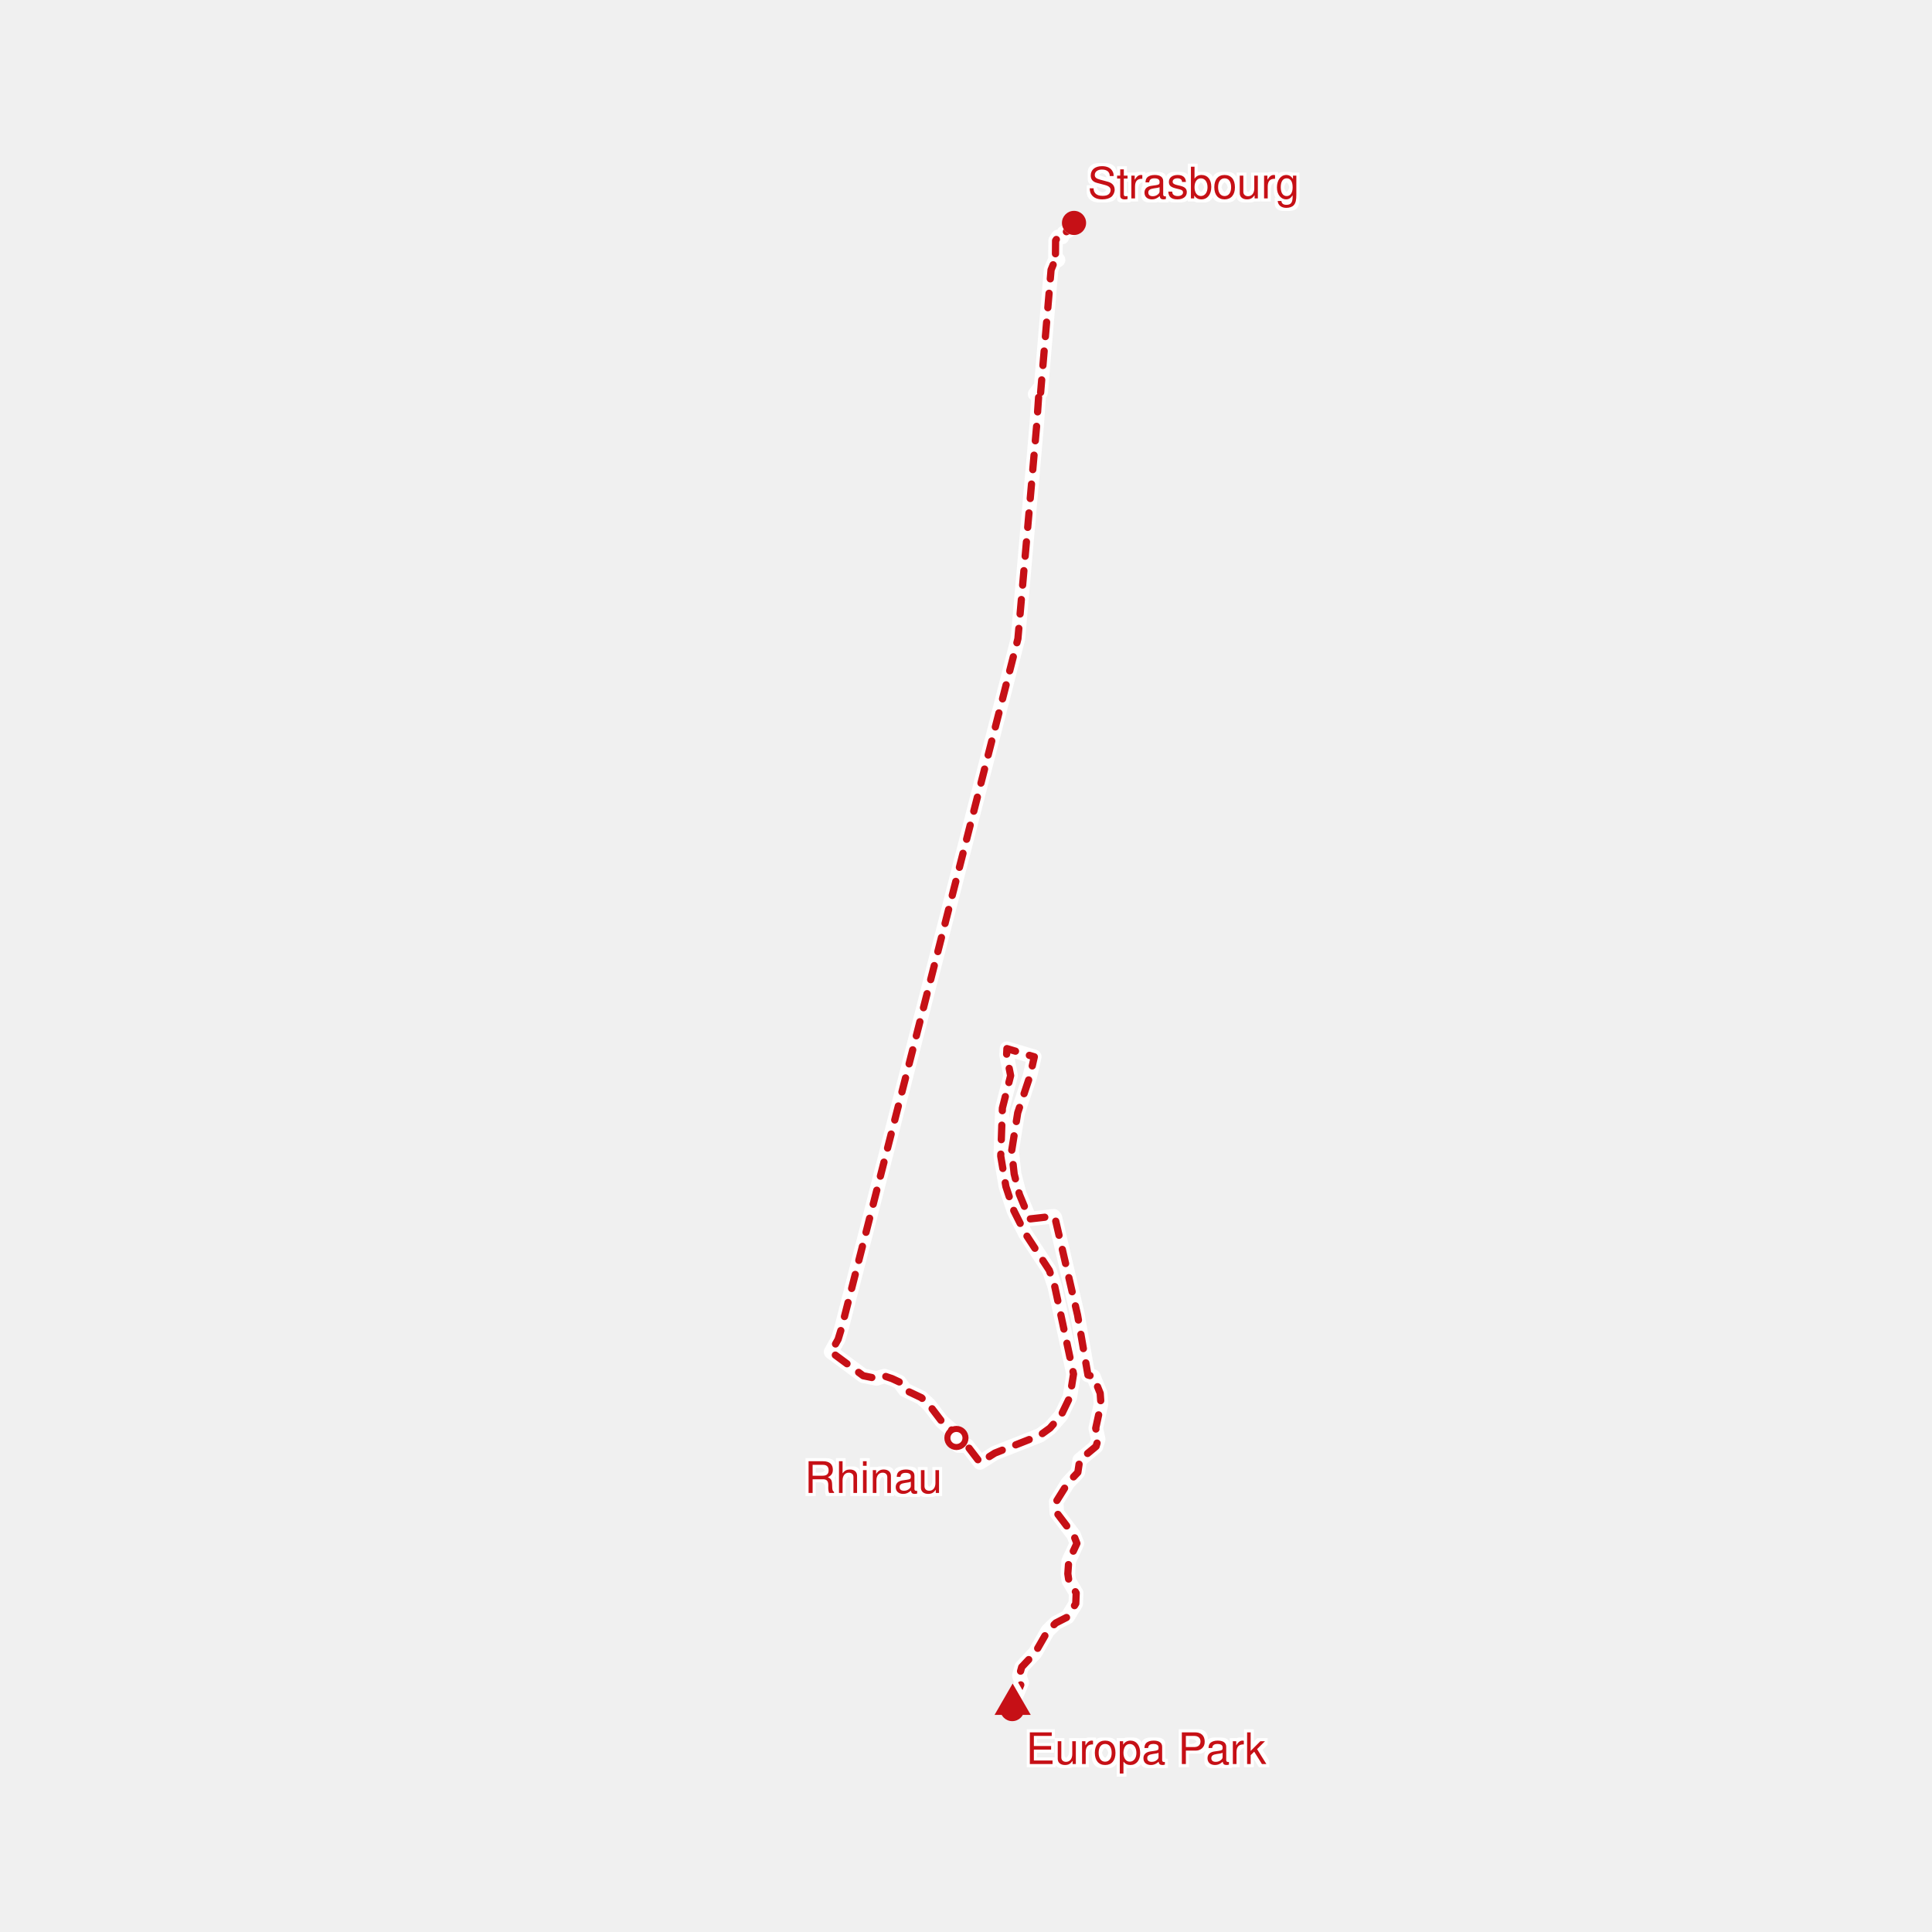
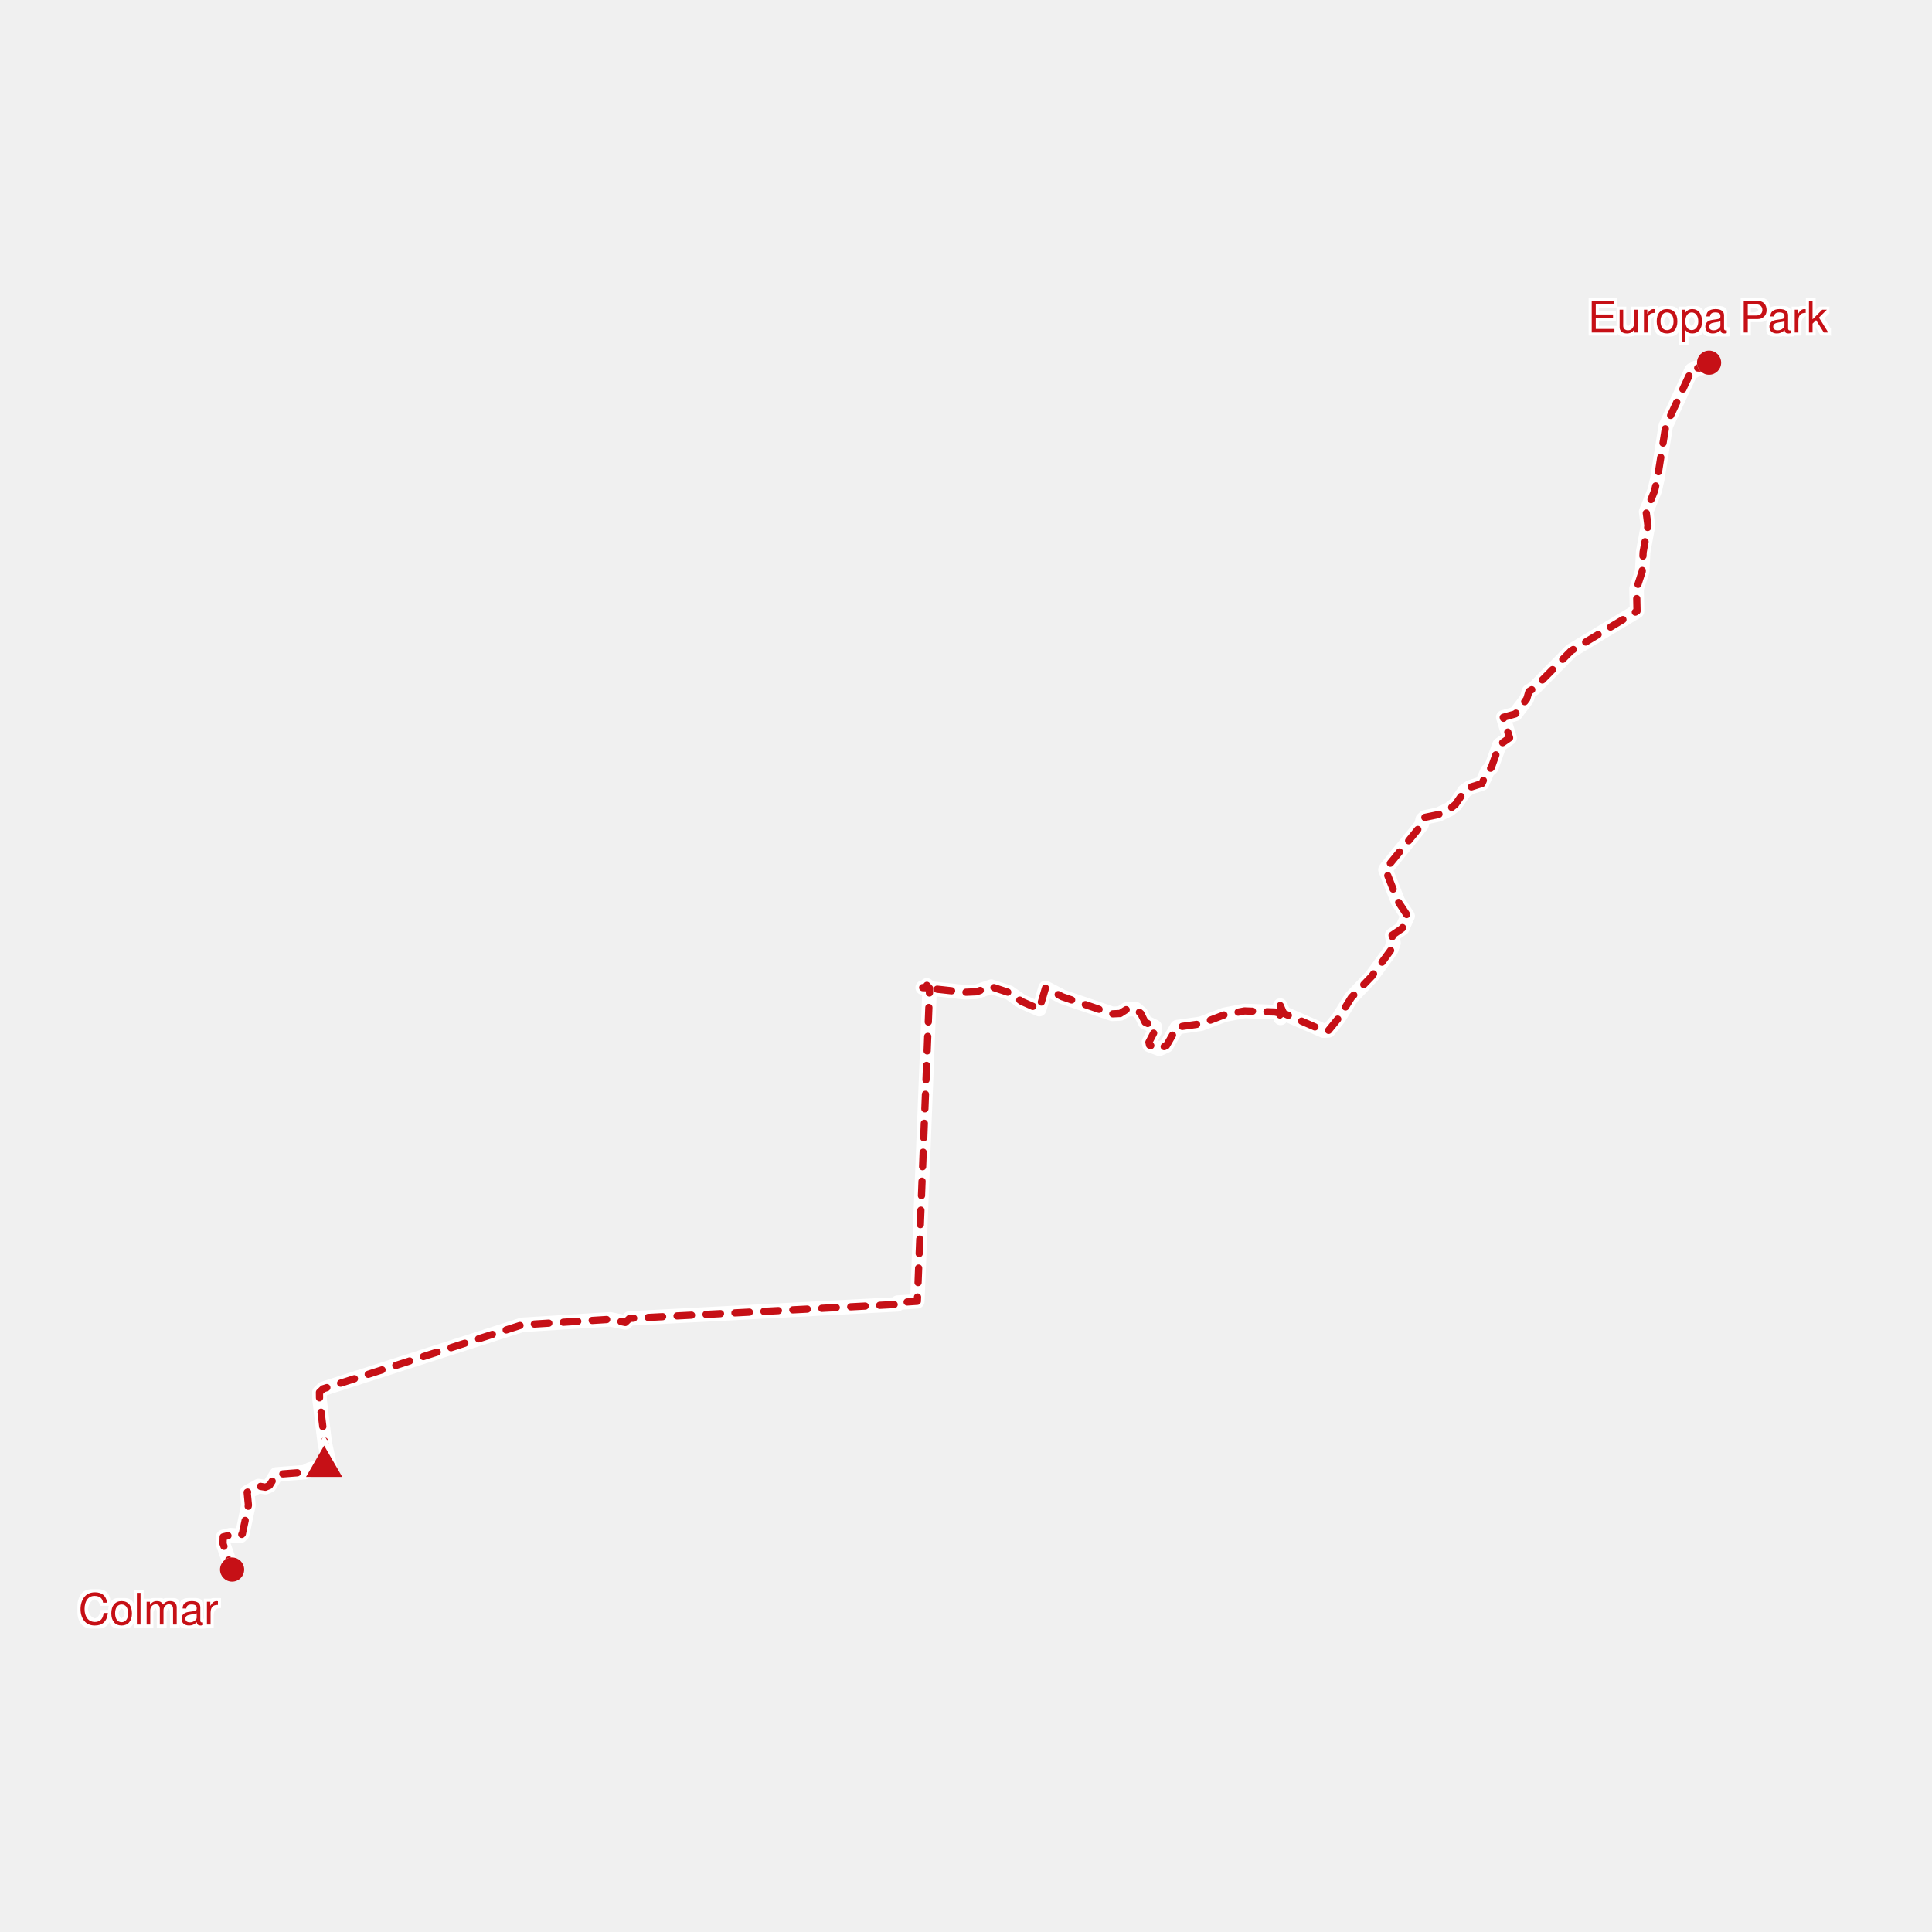
<svg xmlns="http://www.w3.org/2000/svg" version="1.1" viewBox="0 0 800 800">
  <style>
    .lineBackground {
      fill: none;
      stroke-width: 6;
      stroke: #FFFFFF;
      stroke-linejoin: round;
      stroke-linecap: round;
    }
  </style>
  <style>
    .line {
      fill: none;
      stroke-width: 3;
      stroke: #C61016;
      stroke-linejoin: round;
      stroke-dasharray: 6 6;
      stroke-linecap: round;
    }
  </style>
  <style>
    .flying {
      stroke-dasharray: 2 8;
    }
  </style>
  <style>
    .ferry {
      stroke-dasharray: 2 12;
    }
  </style>
  <style>
    .stage {
      r: 5;
      fill: #C61016;
    }
  </style>
  <style>
    .home {
      fill: #C61016;
    }
  </style>
  <style>
    .partialAttendance {
      opacity: 0.5;
    }
  </style>
  <style>
    .dayStop {
      r: 3.75;
      fill: none;
      stroke: #C61016;
      stroke-width: 2.5;
    }
  </style>
  <defs>
    <filter id="whiteOutlineEffect" width="200%" height="200%" x="-50%" y="-50%" color-interpolation-filters="sRGB">
      <feMorphology id="SvgjsFeMorphology1078" result="SvgjsFeMorphology1078" in="SourceAlpha" radius="1" operator="dilate" />
      <feColorMatrix id="SvgjsFeColorMatrix1079" result="SvgjsFeColorMatrix1079" in="SvgjsFeMorphology1078" values="-1 0 0 0 1 0 -1 0 0 1 0 0 -1 0 1 0 0 0 1 0" type="matrix" />
      <feMerge id="SvgjsFeMerge1080" result="SvgjsFeMerge1080" in="SourceGraphic">
        <feMergeNode id="SvgjsFeMergeNode1081" result="SvgjsFeMergeNode1081" in="SvgjsFeColorMatrix1079" />
        <feMergeNode id="SvgjsFeMergeNode1082" result="SvgjsFeMergeNode1082" in="SourceGraphic" />
      </feMerge>
    </filter>
    <mask id="SvgjsMask1083">
      <rect width="800" height="800" x="0" y="0" fill="white" />
-       <circle r="5" cx="444.729" cy="92.308" fill="black" />
-       <circle r="5" cx="419.151" cy="707.692" fill="black" />
-       <circle r="3.5" cx="396.04" cy="595.435" fill="black" />
-       <polygon points="419.318,697.12 411.818,710.111 426.818,710.111" transform="matrix(1.5,0,0,1.5,-209.659,-352.8903)" fill="black" />
+       <circle r="5" cx="707.692" cy="150.177" fill="black" />
+       <circle r="5" cx="96.106" cy="649.925" fill="black" />
+       <polygon points="134.215,598.567 126.715,611.557 141.715,611.557" transform="matrix(1.5,0,0,1.5,-67.10744,-303.6136)" fill="black" />
    </mask>
  </defs>
  <style>
    .label {
      font-family: Helvetica;
      font-size: 18px;
      fill: #C61016;
      filter: url(#whiteOutlineEffect);
    }
  </style>
  <style>
    .labelRect {
      display: none;
    }
  </style>
  <style>
    .elevationMarker {
      fill: #C61016;
    }
  </style>
-   <path d="M444.729 92.308L443.689 93.591L442.979 93.304L443.132 95.124L440.432 96.542L439.722 98.189L438.112 98.074L437.098 99.645L437.035 106.408L438.138 107.634L436.49 108.63L435.223 111.752L430.901 162.519L431.027 161.313L430.229 161.064L428.606 163.151L430.064 164.414L429.266 176.092L421.496 264.49L348.313 550.464L347.046 554.602L344.118 559.808L357.426 569.665L362.914 570.79L366.248 569.798L369.378 570.847L372.357 572.238L374.765 575.537L381.533 578.758L384.727 581.713L389.936 588.556L394.195 592.235L396.831 598.582L400.482 598.639L405.805 605.576L411.952 601.689L430.66 594.313L434.766 591.339L439.316 586.174L443.017 578.51L444.526 568.959L436.756 532.748L434.5 526.015L424.551 510.793L419.823 501.35L416.515 491.314L414.386 478.72L415.07 458.815L418.48 445.396L416.806 436.882L416.946 434.209L428.29 437.607L426.477 445.568L421.42 460.762L418.898 476.583L419.95 486.105L422.117 494.577L426.325 504.746L436.325 503.62L436.832 504.212L446.199 544.553L450.495 569.36L452.777 570.008L455.565 576.909L455.882 581.446L453.715 591.377L454.754 595.933L453.854 598.925L447.086 604.547L446.313 609.674L442.219 613.981L437.352 621.793L437.605 626.462L444.589 635.664L445.92 639.094L442.536 646.371L442.168 651.667L442.587 654.543L445.628 659.667L445.451 663.99L442.092 669.533L437.2 672.028L433.879 675.227L428.619 684.387L423.068 690.29L422.079 693.813L423.068 696.745L418.847 706.778L419.151 707.692 " class="lineBackground" />
-   <path d="M444.729 92.308L443.689 93.591L442.979 93.304L443.132 95.124L440.432 96.542L439.722 98.189L438.112 98.074L437.098 99.645L437.035 106.408L438.138 107.634L436.49 108.63L435.223 111.752L430.901 162.519L431.027 161.313L430.229 161.064L428.606 163.151L430.064 164.414L429.266 176.092L421.496 264.49L348.313 550.464L347.046 554.602L344.118 559.808L357.426 569.665L362.914 570.79L366.248 569.798L369.378 570.847L372.357 572.238L374.765 575.537L381.533 578.758L384.727 581.713L389.936 588.556L394.195 592.235L396.831 598.582L400.482 598.639L405.805 605.576L411.952 601.689L430.66 594.313L434.766 591.339L439.316 586.174L443.017 578.51L444.526 568.959L436.756 532.748L434.5 526.015L424.551 510.793L419.823 501.35L416.515 491.314L414.386 478.72L415.07 458.815L418.48 445.396L416.806 436.882L416.946 434.209L428.29 437.607L426.477 445.568L421.42 460.762L418.898 476.583L419.95 486.105L422.117 494.577L426.325 504.746L436.325 503.62L436.832 504.212L446.199 544.553L450.495 569.36L452.777 570.008L455.565 576.909L455.882 581.446L453.715 591.377L454.754 595.933L453.854 598.925L447.086 604.547L446.313 609.674L442.219 613.981L437.352 621.793L437.605 626.462L444.589 635.664L445.92 639.094L442.536 646.371L442.168 651.667L442.587 654.543L445.628 659.667L445.451 663.99L442.092 669.533L437.2 672.028L433.879 675.227L428.619 684.387L423.068 690.29L422.079 693.813L423.068 696.745L418.847 706.778L419.151 707.692 " class="line bicycling" mask="url(#SvgjsMask1083)" />
-   <circle r="5" cx="444.729" cy="92.308" class="stage" />
-   <circle r="5" cx="419.151" cy="707.692" class="stage" />
-   <circle r="3.5" cx="396.04" cy="595.435" class="dayStop" />
-   <polygon points="419.318,697.12 411.818,710.111 426.818,710.111" class="elevationMarker" />
-   <rect width="100.44" height="21.6" x="424.808" y="713.349" opacity="0.2" fill="green" class="labelRect" />
-   <text x="424.808" y="730.451" class="label">
-     <tspan dy="0" x="424.808">Europa Park</tspan>
+   <path d="M707.692 150.177L707.241 149.825L706.002 151.71L704.463 152.414L702.121 152.338L701.568 153.57L700.481 153.268L689.756 176.364L686.292 198.199L685.121 203.249L681.624 211.866L682.377 217.744L680.386 228.596L680.001 236.584L677.658 243.767L677.859 253.034L650.536 269.508L635.243 285L633.101 286.306L632.181 289.419L627.496 295.595L622.46 297.026L625.087 305.537L620.87 308.449L617.507 317.862L615.951 319.243L613.659 324.438L608.823 325.97L606.464 327.576L602.632 333.123L600.072 335.156L595.505 337.314L590.05 338.444L589.096 339.322L588.661 341.53L574.054 359.473L573.686 360.101L578.84 373.173L582.889 379.32L580.613 384.413L576.43 387.274L577.016 390.485L576.062 393.219L568.031 404.232L559.548 413.086L554.277 421.564L550.127 426.655L548.003 426.756L531.488 419.557L530.133 416.372L530.283 421.489L529.765 419.482L527.974 419.056L515.308 418.604L507.026 420.184L497.221 423.921L487.416 425.301L482.999 432.95L480.071 434.279L476.005 432.75L475.737 431.546L478.297 426.655L478.163 425.201L474.164 423.269L472.374 419.633L470.199 417.827L466.568 417.927L463.858 419.658L460.612 419.808L439.881 412.735L432.92 409.098L430.327 417.877L423.082 414.691L417.878 411.029L410.432 408.571L404.258 410.678L399.64 410.879L382.055 408.947L383.343 408.998L383.795 408.019L384.933 409.274L379.846 538.84L371.681 539.391L371.547 540.118L260.681 545.931L258.925 547.61L252.65 546.307L216.191 548.587L133.803 575.069L132.28 576.522L132.314 579.402L134.455 597.312L136.463 606.604L128.449 608.407L126.123 609.61L114.444 610.511L111.583 615.119L109.876 615.82L107.049 615.345L102.347 617.949L102.866 623.258L100.339 635.127L99.569 635.929L95.386 635.653L92.425 636.379L92.358 639.209L96.106 649.925 " class="lineBackground" />
+   <path d="M707.692 150.177L707.241 149.825L706.002 151.71L704.463 152.414L702.121 152.338L701.568 153.57L700.481 153.268L689.756 176.364L686.292 198.199L685.121 203.249L681.624 211.866L682.377 217.744L680.386 228.596L680.001 236.584L677.658 243.767L677.859 253.034L650.536 269.508L635.243 285L633.101 286.306L632.181 289.419L627.496 295.595L622.46 297.026L625.087 305.537L620.87 308.449L617.507 317.862L615.951 319.243L613.659 324.438L608.823 325.97L606.464 327.576L602.632 333.123L600.072 335.156L595.505 337.314L590.05 338.444L589.096 339.322L588.661 341.53L574.054 359.473L573.686 360.101L578.84 373.173L582.889 379.32L580.613 384.413L576.43 387.274L577.016 390.485L576.062 393.219L568.031 404.232L559.548 413.086L554.277 421.564L550.127 426.655L548.003 426.756L531.488 419.557L530.133 416.372L530.283 421.489L529.765 419.482L527.974 419.056L515.308 418.604L507.026 420.184L497.221 423.921L487.416 425.301L482.999 432.95L480.071 434.279L476.005 432.75L475.737 431.546L478.297 426.655L478.163 425.201L474.164 423.269L472.374 419.633L470.199 417.827L466.568 417.927L463.858 419.658L460.612 419.808L439.881 412.735L432.92 409.098L430.327 417.877L423.082 414.691L417.878 411.029L410.432 408.571L404.258 410.678L399.64 410.879L382.055 408.947L383.343 408.998L383.795 408.019L384.933 409.274L379.846 538.84L371.681 539.391L371.547 540.118L260.681 545.931L258.925 547.61L252.65 546.307L216.191 548.587L133.803 575.069L132.28 576.522L132.314 579.402L134.455 597.312L136.463 606.604L128.449 608.407L126.123 609.61L114.444 610.511L111.583 615.119L109.876 615.82L107.049 615.345L102.347 617.949L102.866 623.258L100.339 635.127L99.569 635.929L95.386 635.653L92.425 636.379L92.358 639.209L96.106 649.925 " class="line bicycling" mask="url(#SvgjsMask1083)" />
+   <circle r="5" cx="707.692" cy="150.177" class="stage" />
+   <circle r="5" cx="96.106" cy="649.925" class="stage" />
+   <polygon points="134.215,598.567 126.715,611.557 141.715,611.557" class="elevationMarker" />
+   <rect width="100.44" height="21.6" x="657.472" y="120.577" opacity="0.2" fill="green" class="labelRect" />
+   <text x="657.472" y="137.678" class="label">
+     <tspan dy="0" x="657.472">Europa Park</tspan>
  </text>
-   <rect width="88.38" height="21.6" x="450.385" y="65.051" opacity="0.2" fill="green" class="labelRect" />
-   <text x="450.385" y="82.152" class="label">
-     <tspan dy="0" x="450.385">Strasbourg</tspan>
-   </text>
-   <rect width="57.24" height="21.6" x="333.144" y="601.092" opacity="0.2" fill="green" class="labelRect" />
-   <text x="333.144" y="618.194" class="label">
-     <tspan dy="0" x="333.144">Rhinau</tspan>
+   <rect width="57.96" height="21.6" x="32.489" y="655.582" opacity="0.2" fill="green" class="labelRect" />
+   <text x="32.489" y="672.683" class="label">
+     <tspan dy="0" x="32.489">Colmar</tspan>
  </text>
</svg>
